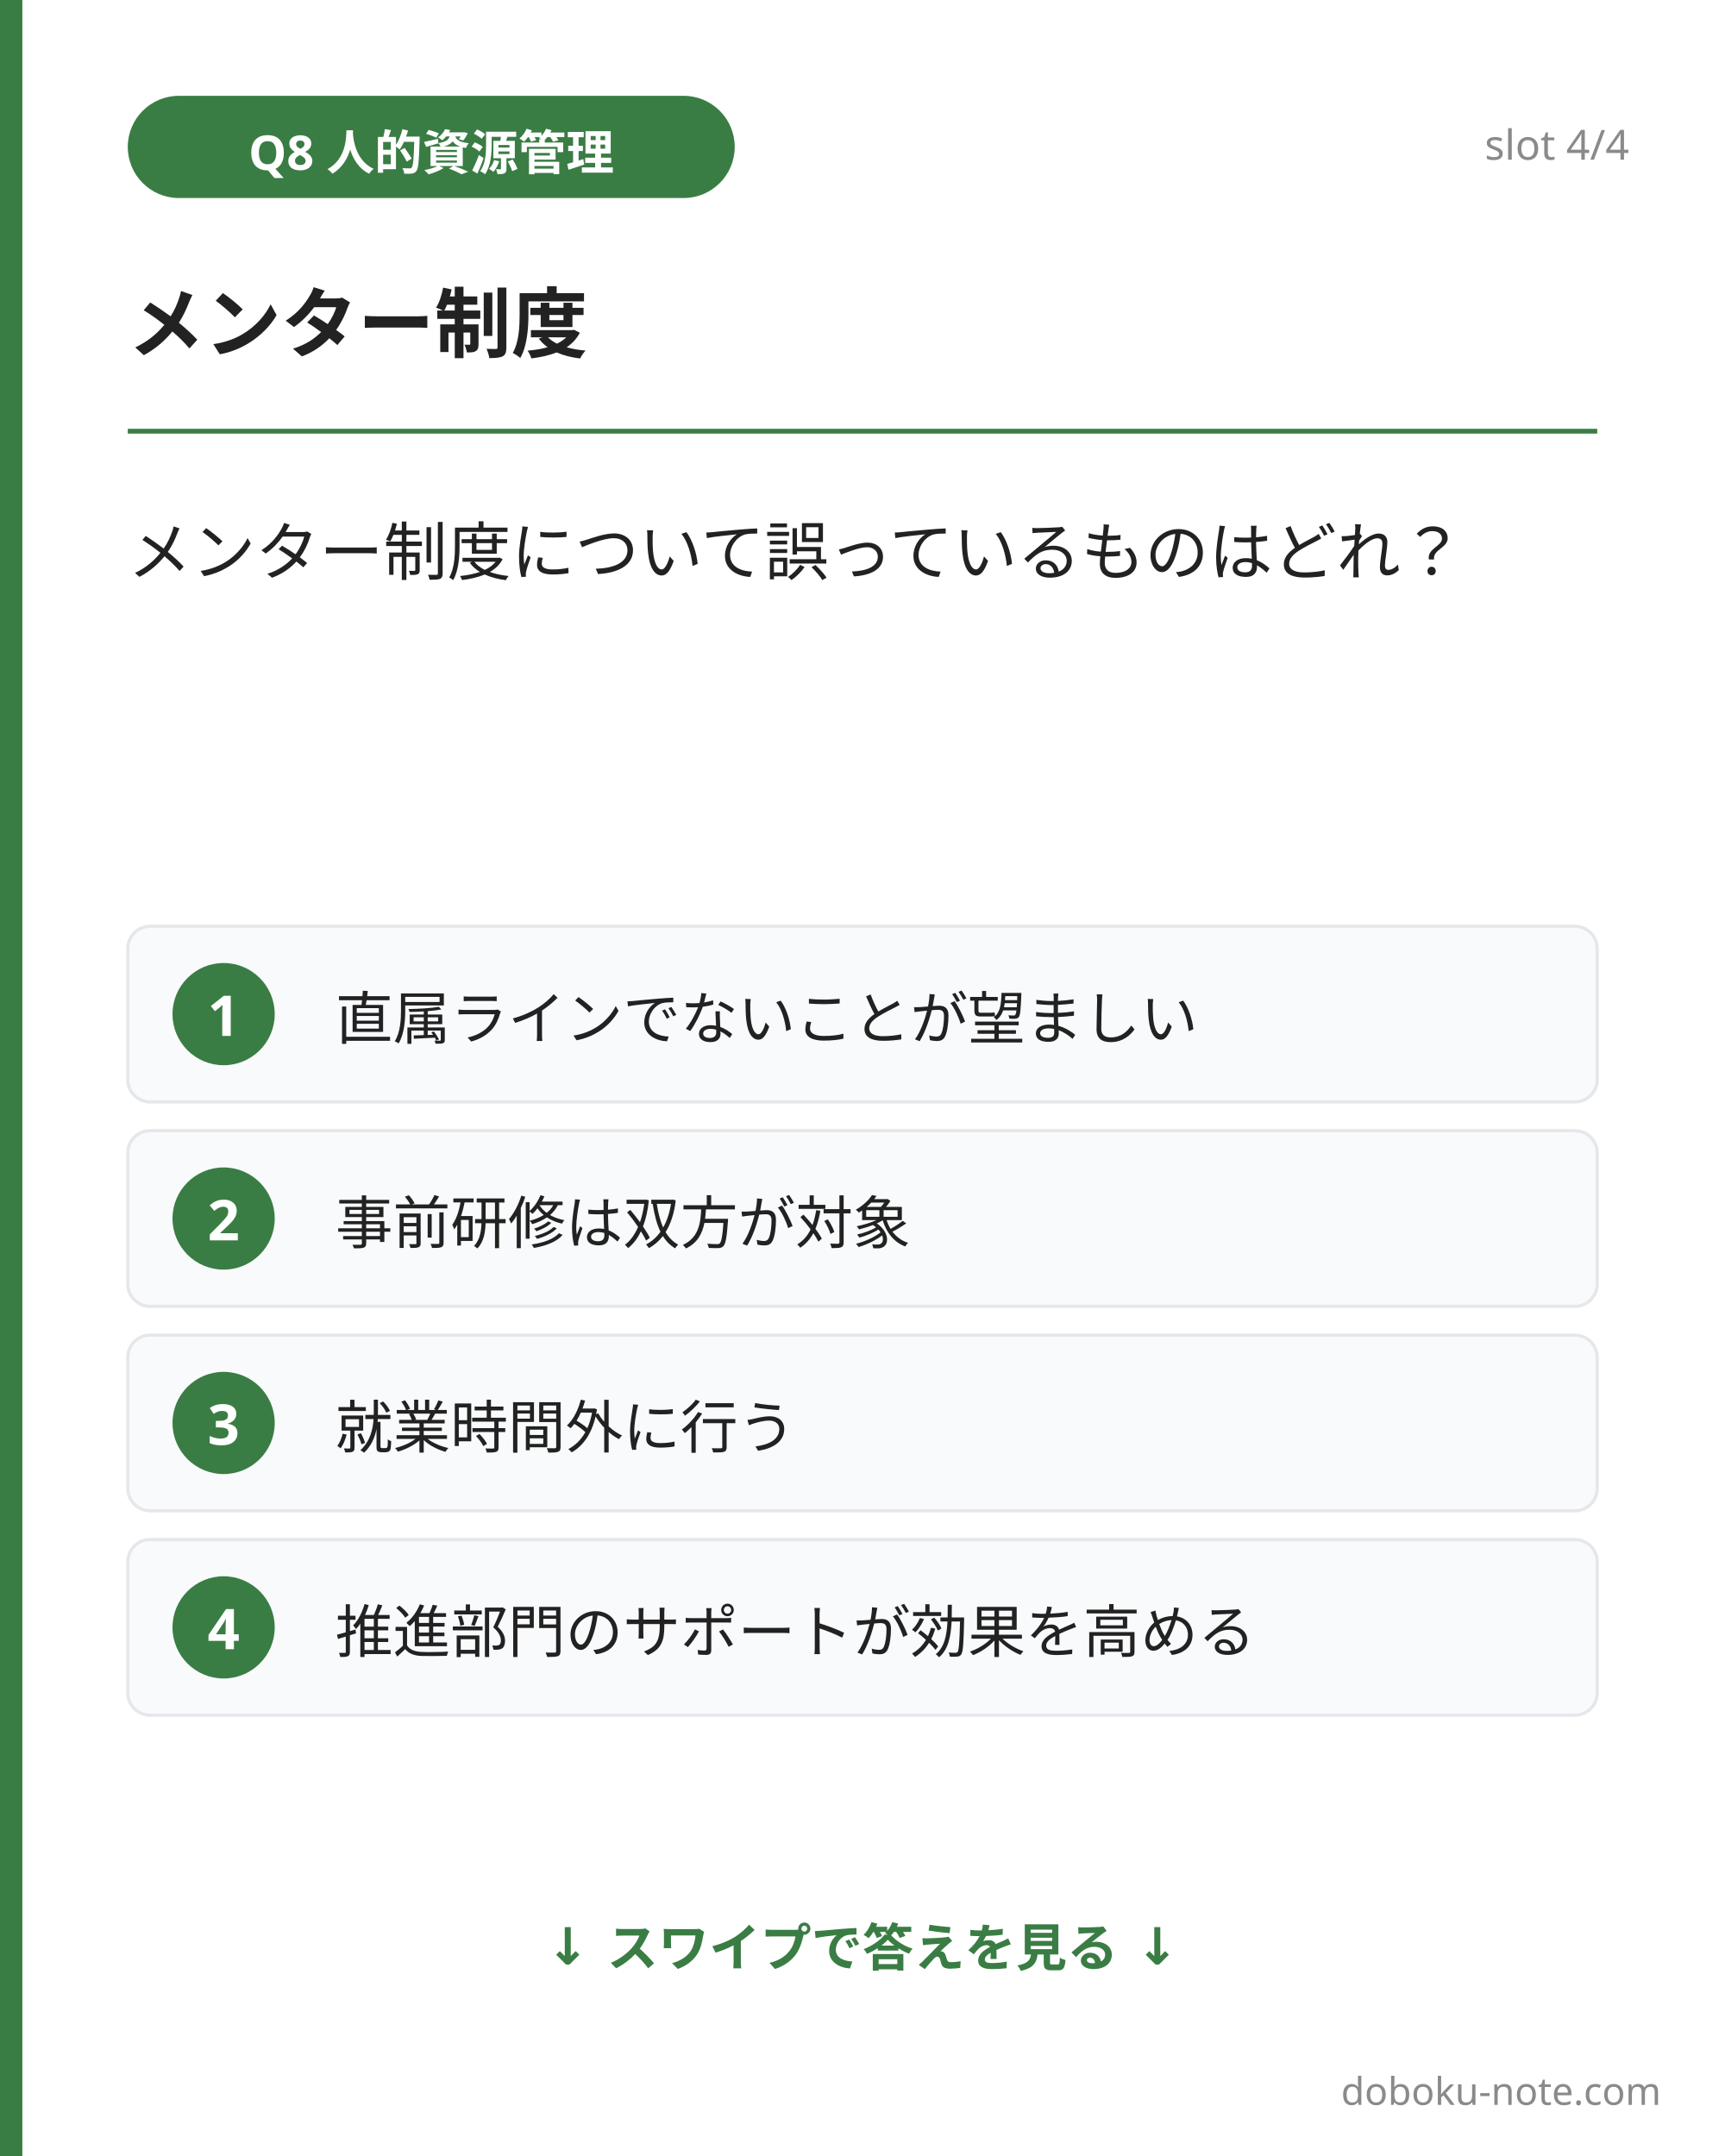
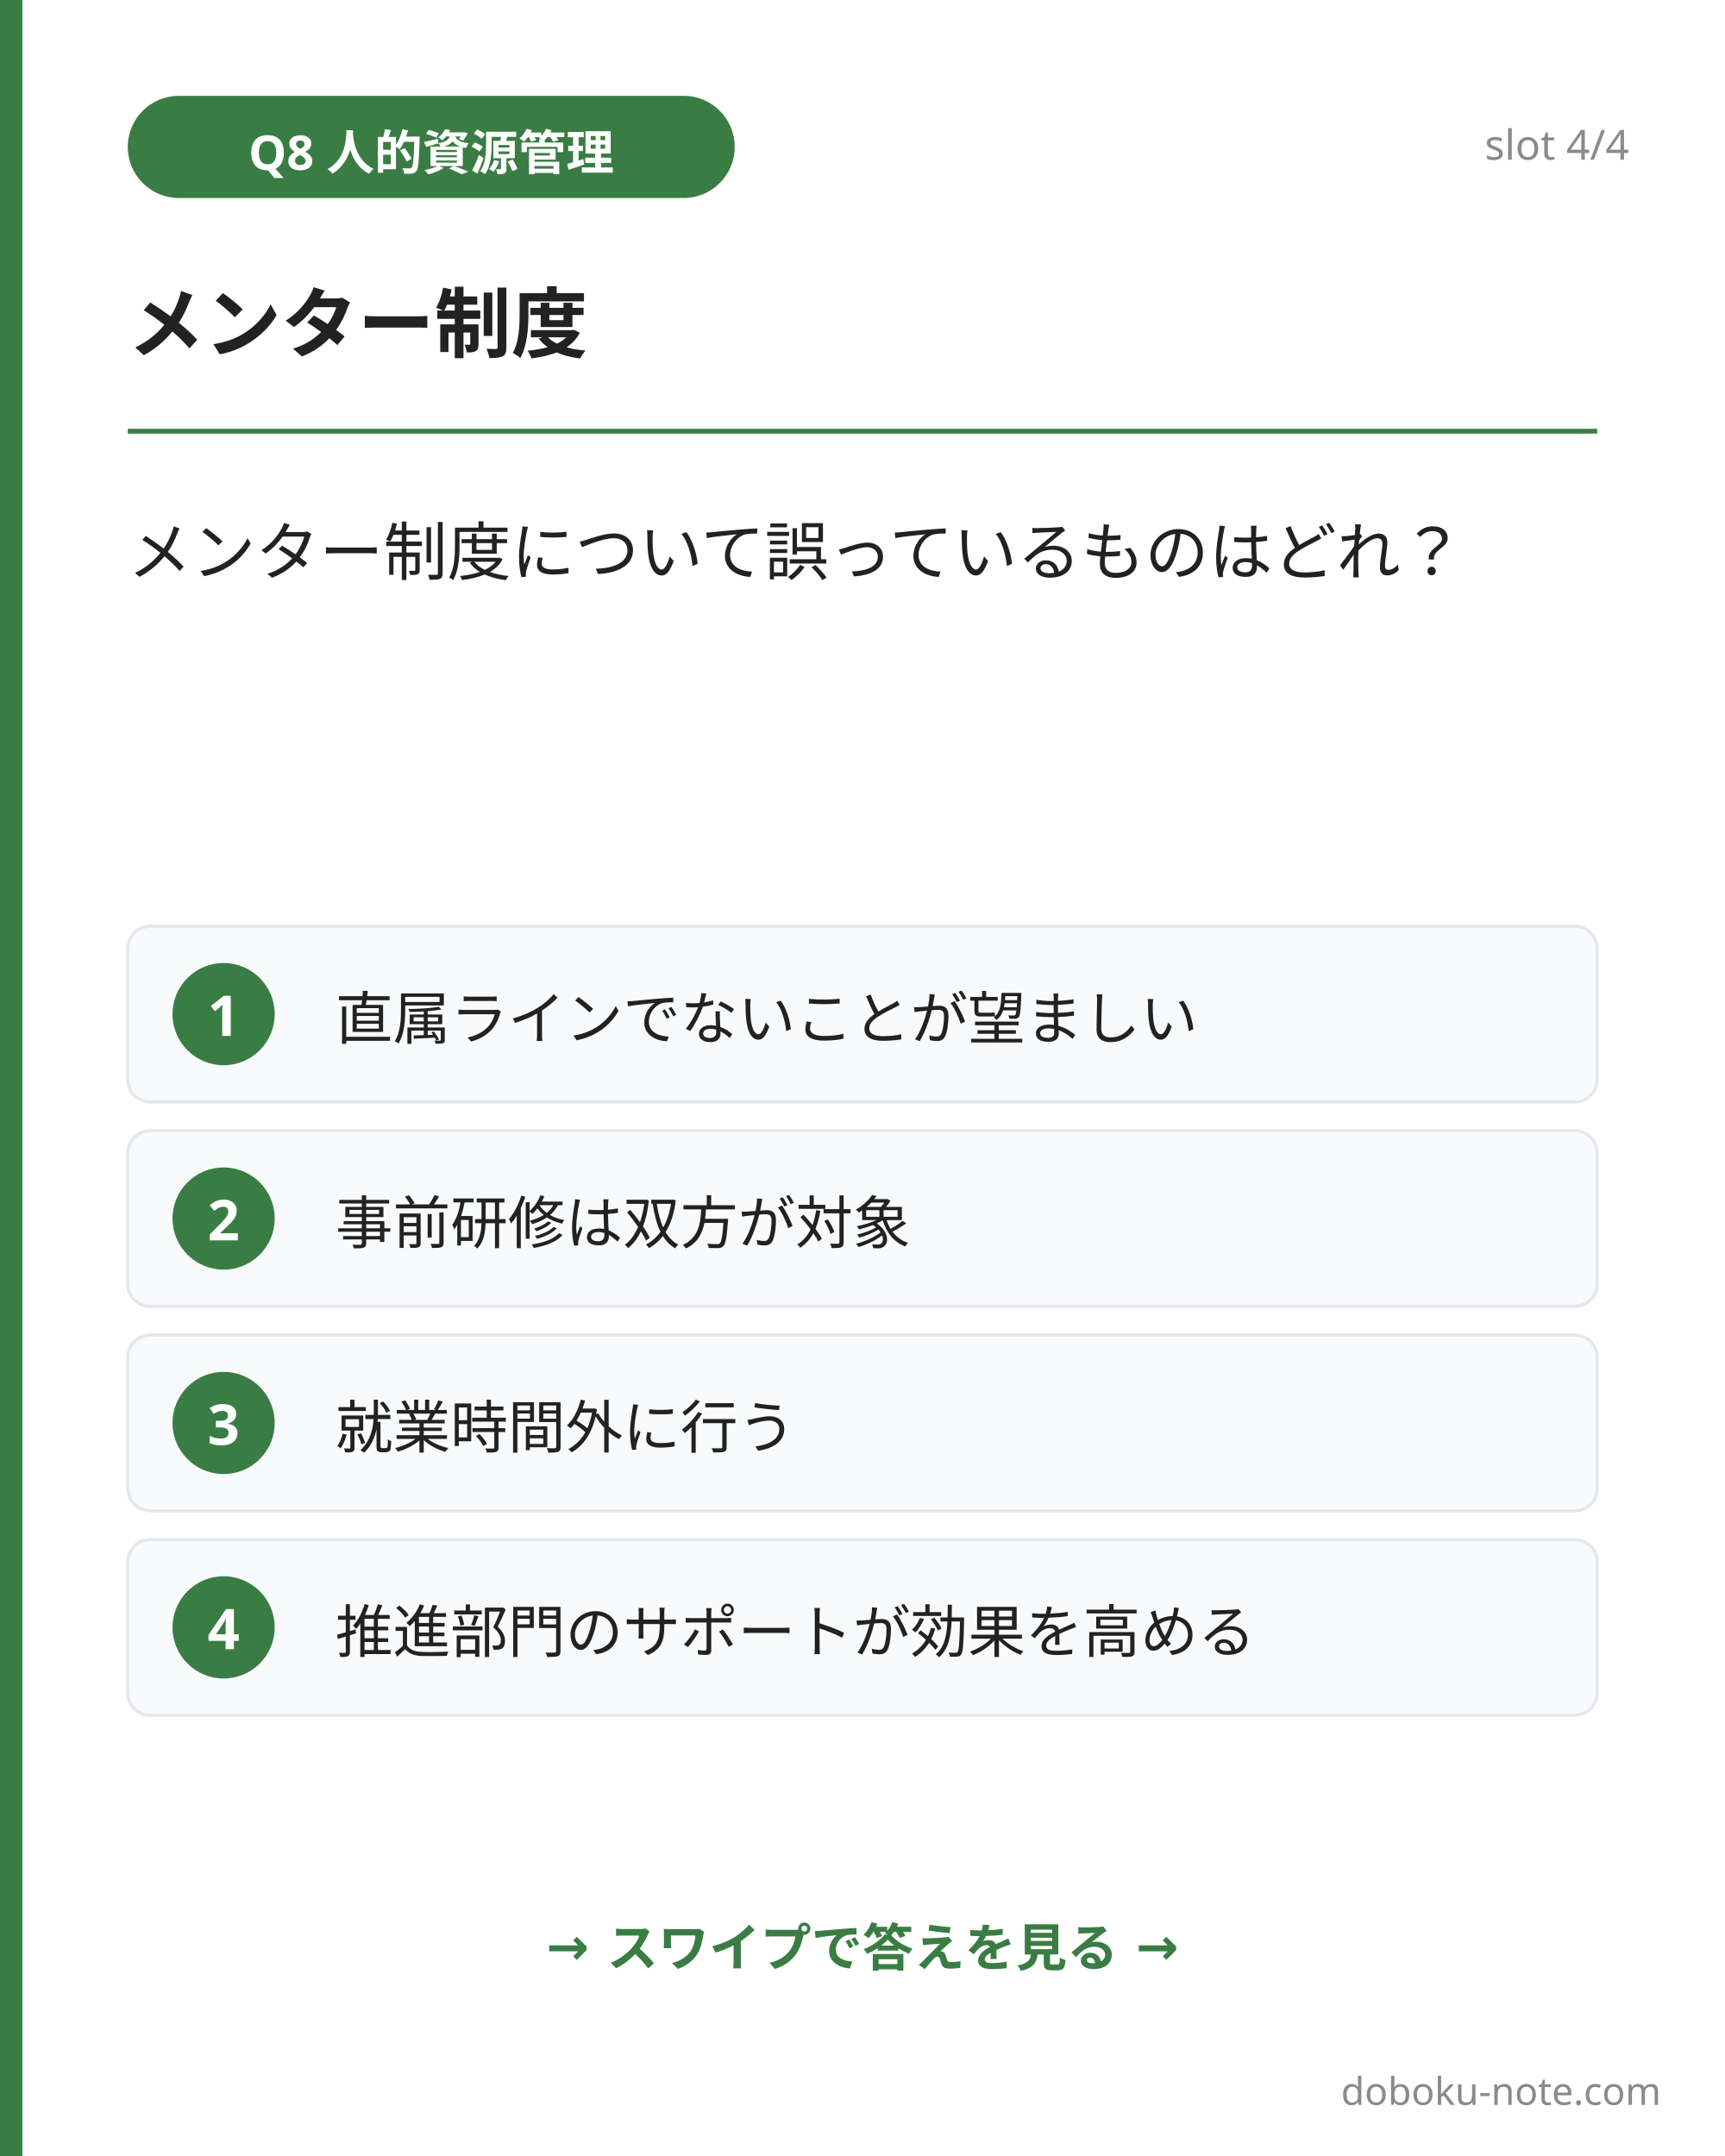
<svg xmlns="http://www.w3.org/2000/svg" width="1080" height="1350" viewBox="0 0 1080 1350">
  <rect x="0" y="0" width="1080" height="1350" fill="#ffffff" />
  <rect x="0" y="0" width="14" height="1350" fill="#3a7d44" />
  <rect x="80" y="60" width="380" height="64" rx="32" fill="#3a7d44" />
  <text x="270" y="92" font-family="'Hiragino Sans', 'Hiragino Kaku Gothic ProN', 'Yu Gothic', 'Noto Sans JP', sans-serif" font-size="30" font-weight="700" fill="#ffffff" text-anchor="middle" dominant-baseline="central">Q8 人的資源管理</text>
  <text x="1020" y="100" font-family="'Hiragino Sans', 'Hiragino Kaku Gothic ProN', 'Yu Gothic', 'Noto Sans JP', sans-serif" font-size="26" fill="#8a8a8a" text-anchor="end">slot 4/4</text>
  <text x="80" y="220" font-family="'Hiragino Sans', 'Hiragino Kaku Gothic ProN', 'Yu Gothic', 'Noto Sans JP', sans-serif" font-size="48" font-weight="800" fill="#222222">メンター制度</text>
  <line x1="80" y1="270" x2="1000" y2="270" stroke="#3a7d44" stroke-width="3" />
  <text font-family="'Hiragino Sans', 'Hiragino Kaku Gothic ProN', 'Yu Gothic', 'Noto Sans JP', sans-serif" font-size="40" font-weight="500" fill="#222222">
    <tspan x="80" y="360">メンター制度について誤っているものはどれ？</tspan>
  </text>
  <g>
    <rect x="80" y="580" width="920" height="110" rx="14" fill="#f8fafc" stroke="#e5e7eb" stroke-width="2" />
    <circle cx="140" cy="635" r="32" fill="#3a7d44" />
    <text x="140" y="635" font-family="'Hiragino Sans', 'Hiragino Kaku Gothic ProN', 'Yu Gothic', 'Noto Sans JP', sans-serif" font-size="35.2" font-weight="700" fill="#ffffff" text-anchor="middle" dominant-baseline="central">1</text>
    <text x="210" y="635" font-family="'Hiragino Sans', 'Hiragino Kaku Gothic ProN', 'Yu Gothic', 'Noto Sans JP', sans-serif" font-size="36" fill="#222222" dominant-baseline="central">直属ラインでないことが望ましい</text>
  </g>
  <g>
    <rect x="80" y="708" width="920" height="110" rx="14" fill="#f8fafc" stroke="#e5e7eb" stroke-width="2" />
    <circle cx="140" cy="763" r="32" fill="#3a7d44" />
    <text x="140" y="763" font-family="'Hiragino Sans', 'Hiragino Kaku Gothic ProN', 'Yu Gothic', 'Noto Sans JP', sans-serif" font-size="35.2" font-weight="700" fill="#ffffff" text-anchor="middle" dominant-baseline="central">2</text>
    <text x="210" y="763" font-family="'Hiragino Sans', 'Hiragino Kaku Gothic ProN', 'Yu Gothic', 'Noto Sans JP', sans-serif" font-size="36" fill="#222222" dominant-baseline="central">事前研修は双方が対象</text>
  </g>
  <g>
    <rect x="80" y="836" width="920" height="110" rx="14" fill="#f8fafc" stroke="#e5e7eb" stroke-width="2" />
    <circle cx="140" cy="891" r="32" fill="#3a7d44" />
    <text x="140" y="891" font-family="'Hiragino Sans', 'Hiragino Kaku Gothic ProN', 'Yu Gothic', 'Noto Sans JP', sans-serif" font-size="35.2" font-weight="700" fill="#ffffff" text-anchor="middle" dominant-baseline="central">3</text>
    <text x="210" y="891" font-family="'Hiragino Sans', 'Hiragino Kaku Gothic ProN', 'Yu Gothic', 'Noto Sans JP', sans-serif" font-size="36" fill="#222222" dominant-baseline="central">就業時間外に行う</text>
  </g>
  <g>
    <rect x="80" y="964" width="920" height="110" rx="14" fill="#f8fafc" stroke="#e5e7eb" stroke-width="2" />
    <circle cx="140" cy="1019" r="32" fill="#3a7d44" />
    <text x="140" y="1019" font-family="'Hiragino Sans', 'Hiragino Kaku Gothic ProN', 'Yu Gothic', 'Noto Sans JP', sans-serif" font-size="35.2" font-weight="700" fill="#ffffff" text-anchor="middle" dominant-baseline="central">4</text>
    <text x="210" y="1019" font-family="'Hiragino Sans', 'Hiragino Kaku Gothic ProN', 'Yu Gothic', 'Noto Sans JP', sans-serif" font-size="36" fill="#222222" dominant-baseline="central">推進部門のサポートが効果を高める</text>
  </g>
-   <text x="540" y="1230" font-family="'Hiragino Sans', 'Hiragino Kaku Gothic ProN', 'Yu Gothic', 'Noto Sans JP', sans-serif" font-size="32" font-weight="600" fill="#3a7d44" text-anchor="middle">↓ スワイプで答えを見る ↓</text>
+   <text x="540" y="1230" font-family="'Hiragino Sans', 'Hiragino Kaku Gothic ProN', 'Yu Gothic', 'Noto Sans JP', sans-serif" font-size="32" font-weight="600" fill="#3a7d44" text-anchor="middle">→ スワイプで答えを見る →</text>
  <text x="1040" y="1318" font-family="'Hiragino Sans', 'Hiragino Kaku Gothic ProN', 'Yu Gothic', 'Noto Sans JP', sans-serif" font-size="24" fill="#8a8a8a" text-anchor="end">doboku-note.com</text>
</svg>
